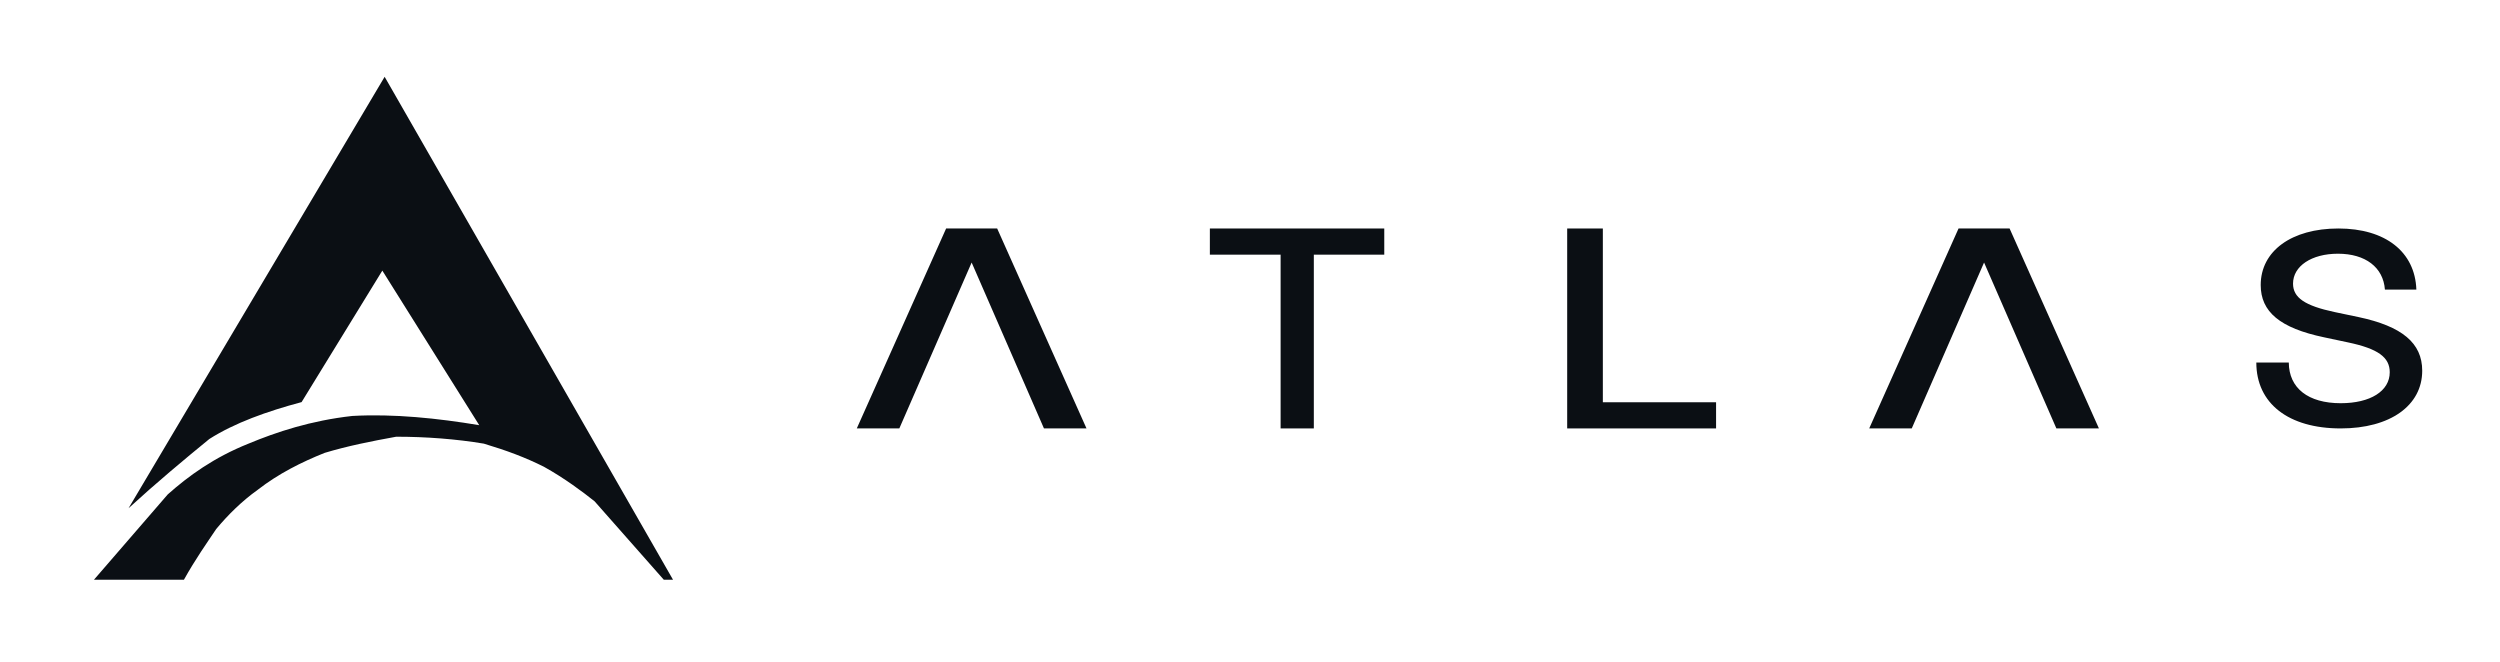
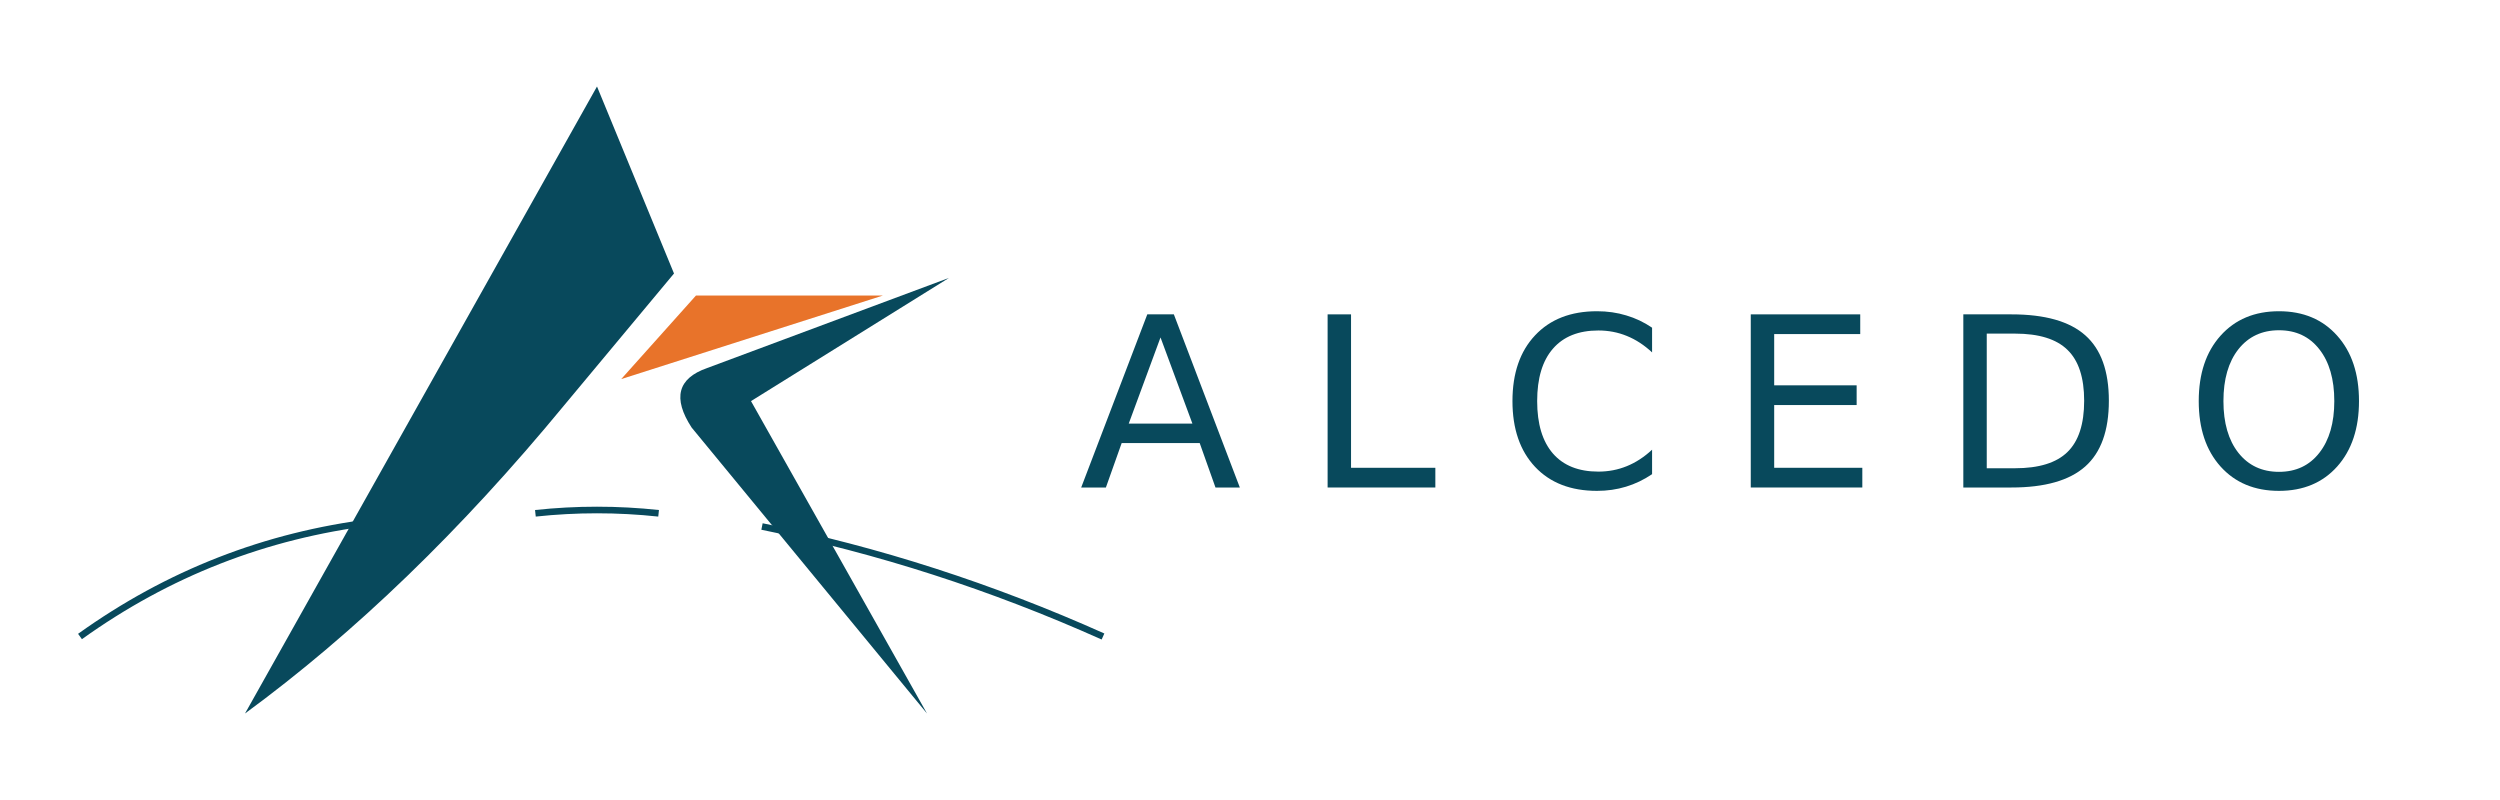
- <svg xmlns="http://www.w3.org/2000/svg" width="514.237" height="136" viewBox="0 0 514.237 136" role="img" aria-label="Atlas logo">
-   <g fill="#0B0F14">
-     <g transform="translate(16 12) scale(0.4745763)">
-       <path d="M133 8 L22 195 C34 184 46 174 57 165 C68 158 82 153 97 149 L132 92 L174 159 C156 156 137 154 119 155 C101 157 86 162 74 167 C59 173 48 181 39 189 L7 226 L46 226 C51 217 56 210 60 204 C65 198 71 192 78 187 C87 180 97 175 107 171 C117 168 127 166 138 164 C151 164 164 165 176 167 C186 170 194 173 202 177 C211 182 219 188 224 192 L254 226 L258 226 Z" fill="#0B0F14" />
-     </g>
-     <g transform="translate(176.2373 47) scale(0.875)">
-       <path d="M0 47 L21 0 L33 0 L54 47 L44 47 L27 8 L10 47 Z" fill="#0B0F14" />
-       <path d="M83.0 6.151H99.631V47.0H107.439V6.151H124.0V0.0H83.0Z" fill="#0B0F14" />
-       <path d="M167.0 47.0H202.0V40.849H175.382V0.0H167.0Z" fill="#0B0F14" />
-       <path d="M0 47 L21 0 L33 0 L54 47 L44 47 L27 8 L10 47 Z" transform="translate(238 0)" fill="#0B0F14" />
-       <path d="M348.844 47.0C360.468 47.0 368.0 41.622 368.0 33.432C368.0 26.923 363.254 22.98 352.971 20.811L347.434 19.65C340.384 18.152 337.632 16.257 337.632 12.957C337.632 8.832 342.0 5.928 348.19 5.928C354.656 5.928 358.852 9.137 359.23 14.363H366.624C366.315 5.47 359.333 0.0 348.294 0.0C337.288 0.0 330.032 5.287 330.032 13.293C330.032 19.588 334.571 23.408 344.923 25.578L350.529 26.77C357.648 28.267 360.365 30.284 360.365 33.798C360.365 38.23 355.791 41.072 348.844 41.072C341.175 41.072 336.669 37.527 336.635 31.507H329.0C329.0 41.133 336.566 47.0 348.844 47.0Z" fill="#0B0F14" />
-     </g>
+ <svg xmlns="http://www.w3.org/2000/svg" width="750" height="240" viewBox="0 0 750 240" role="img" aria-label="Alcedo" version="1.1">
+   <g transform="translate(24,9.45) scale(0.66)">
+     <path d="M 75,310 Q 150,255 220,170 L 270,110 235,25 Z" fill="#08495c" />
+     <path d="m 395,112 -110,41 q -20,7 -7,27 L 385,310 305,168 Z" fill="#08495c" />
+     <path d="m 280,120 h 85 l -119,38 z" fill="#e8732a" />
+     <path d="m 0,275 q 60,-43 133,-52 m 74,-4 q 28,-3 56,0 m 47,6 q 79,16 155,50" fill="none" stroke="#08495c" stroke-width="3" />
+   </g>
+   <g transform="translate(17.75,-466.25) scale(1.25)" fill="#08495c" aria-hidden="true">
+     <path d="m 264.323,453.985 -7.626,20.679 h 15.28 z m -3.173,-5.539 h 6.374 L 283.36,490 h -5.845 l -3.785,-10.66 H 254.999 L 251.214,490 h -5.928 z" />
+     <path d="m 304.427,448.447 h 5.622 v 36.822 h 20.234 V 490 H 304.427 Z" />
+     <path d="m 382.3,451.647 v 5.928 q -2.839,-2.644 -6.067,-3.952 -3.201,-1.308 -6.819,-1.308 -7.125,0 -10.91,4.37 -3.785,4.342 -3.785,12.58 0,8.21 3.785,12.58 3.785,4.342 10.91,4.342 3.618,0 6.819,-1.308 3.229,-1.308 6.067,-3.952 v 5.873 q -2.95,2.004 -6.262,3.006 -3.284,1.002 -6.958,1.002 -9.435,0 -14.862,-5.761 -5.427,-5.789 -5.427,-15.781 0,-10.02 5.427,-15.781 5.427,-5.789 14.862,-5.789 3.729,0 7.014,1.002 3.312,0.974 6.207,2.95 z" />
+     <path d="m 405.983,448.447 h 26.273 v 4.731 h -20.651 v 12.302 h 19.789 v 4.731 h -19.789 v 15.057 h 21.152 V 490 h -26.774 z" />
+     <path d="m 462.62,453.067 v 32.313 h 6.791 q 8.6,0 12.58,-3.896 4.008,-3.896 4.008,-12.302 0,-8.35 -4.008,-12.218 -3.98,-3.896 -12.58,-3.896 z m -5.622,-4.62 h 11.55 q 12.079,0 17.729,5.038 5.65,5.01 5.65,15.697 0,10.743 -5.678,15.781 Q 480.572,490 468.548,490 h -11.55 z" />
+     <path d="m 532.755,452.26 q -6.123,0 -9.741,4.564 -3.59,4.564 -3.59,12.441 0,7.849 3.59,12.413 3.618,4.564 9.741,4.564 6.123,0 9.686,-4.564 3.59,-4.564 3.59,-12.413 0,-7.876 -3.59,-12.441 -3.562,-4.564 -9.686,-4.564 z m 0,-4.564 q 8.739,0 13.972,5.873 5.232,5.845 5.232,15.697 0,9.825 -5.232,15.697 -5.232,5.845 -13.972,5.845 -8.767,0 -14.027,-5.845 -5.232,-5.845 -5.232,-15.697 0,-9.853 5.232,-15.697 5.26,-5.873 14.027,-5.873 z" />
  </g>
</svg>
